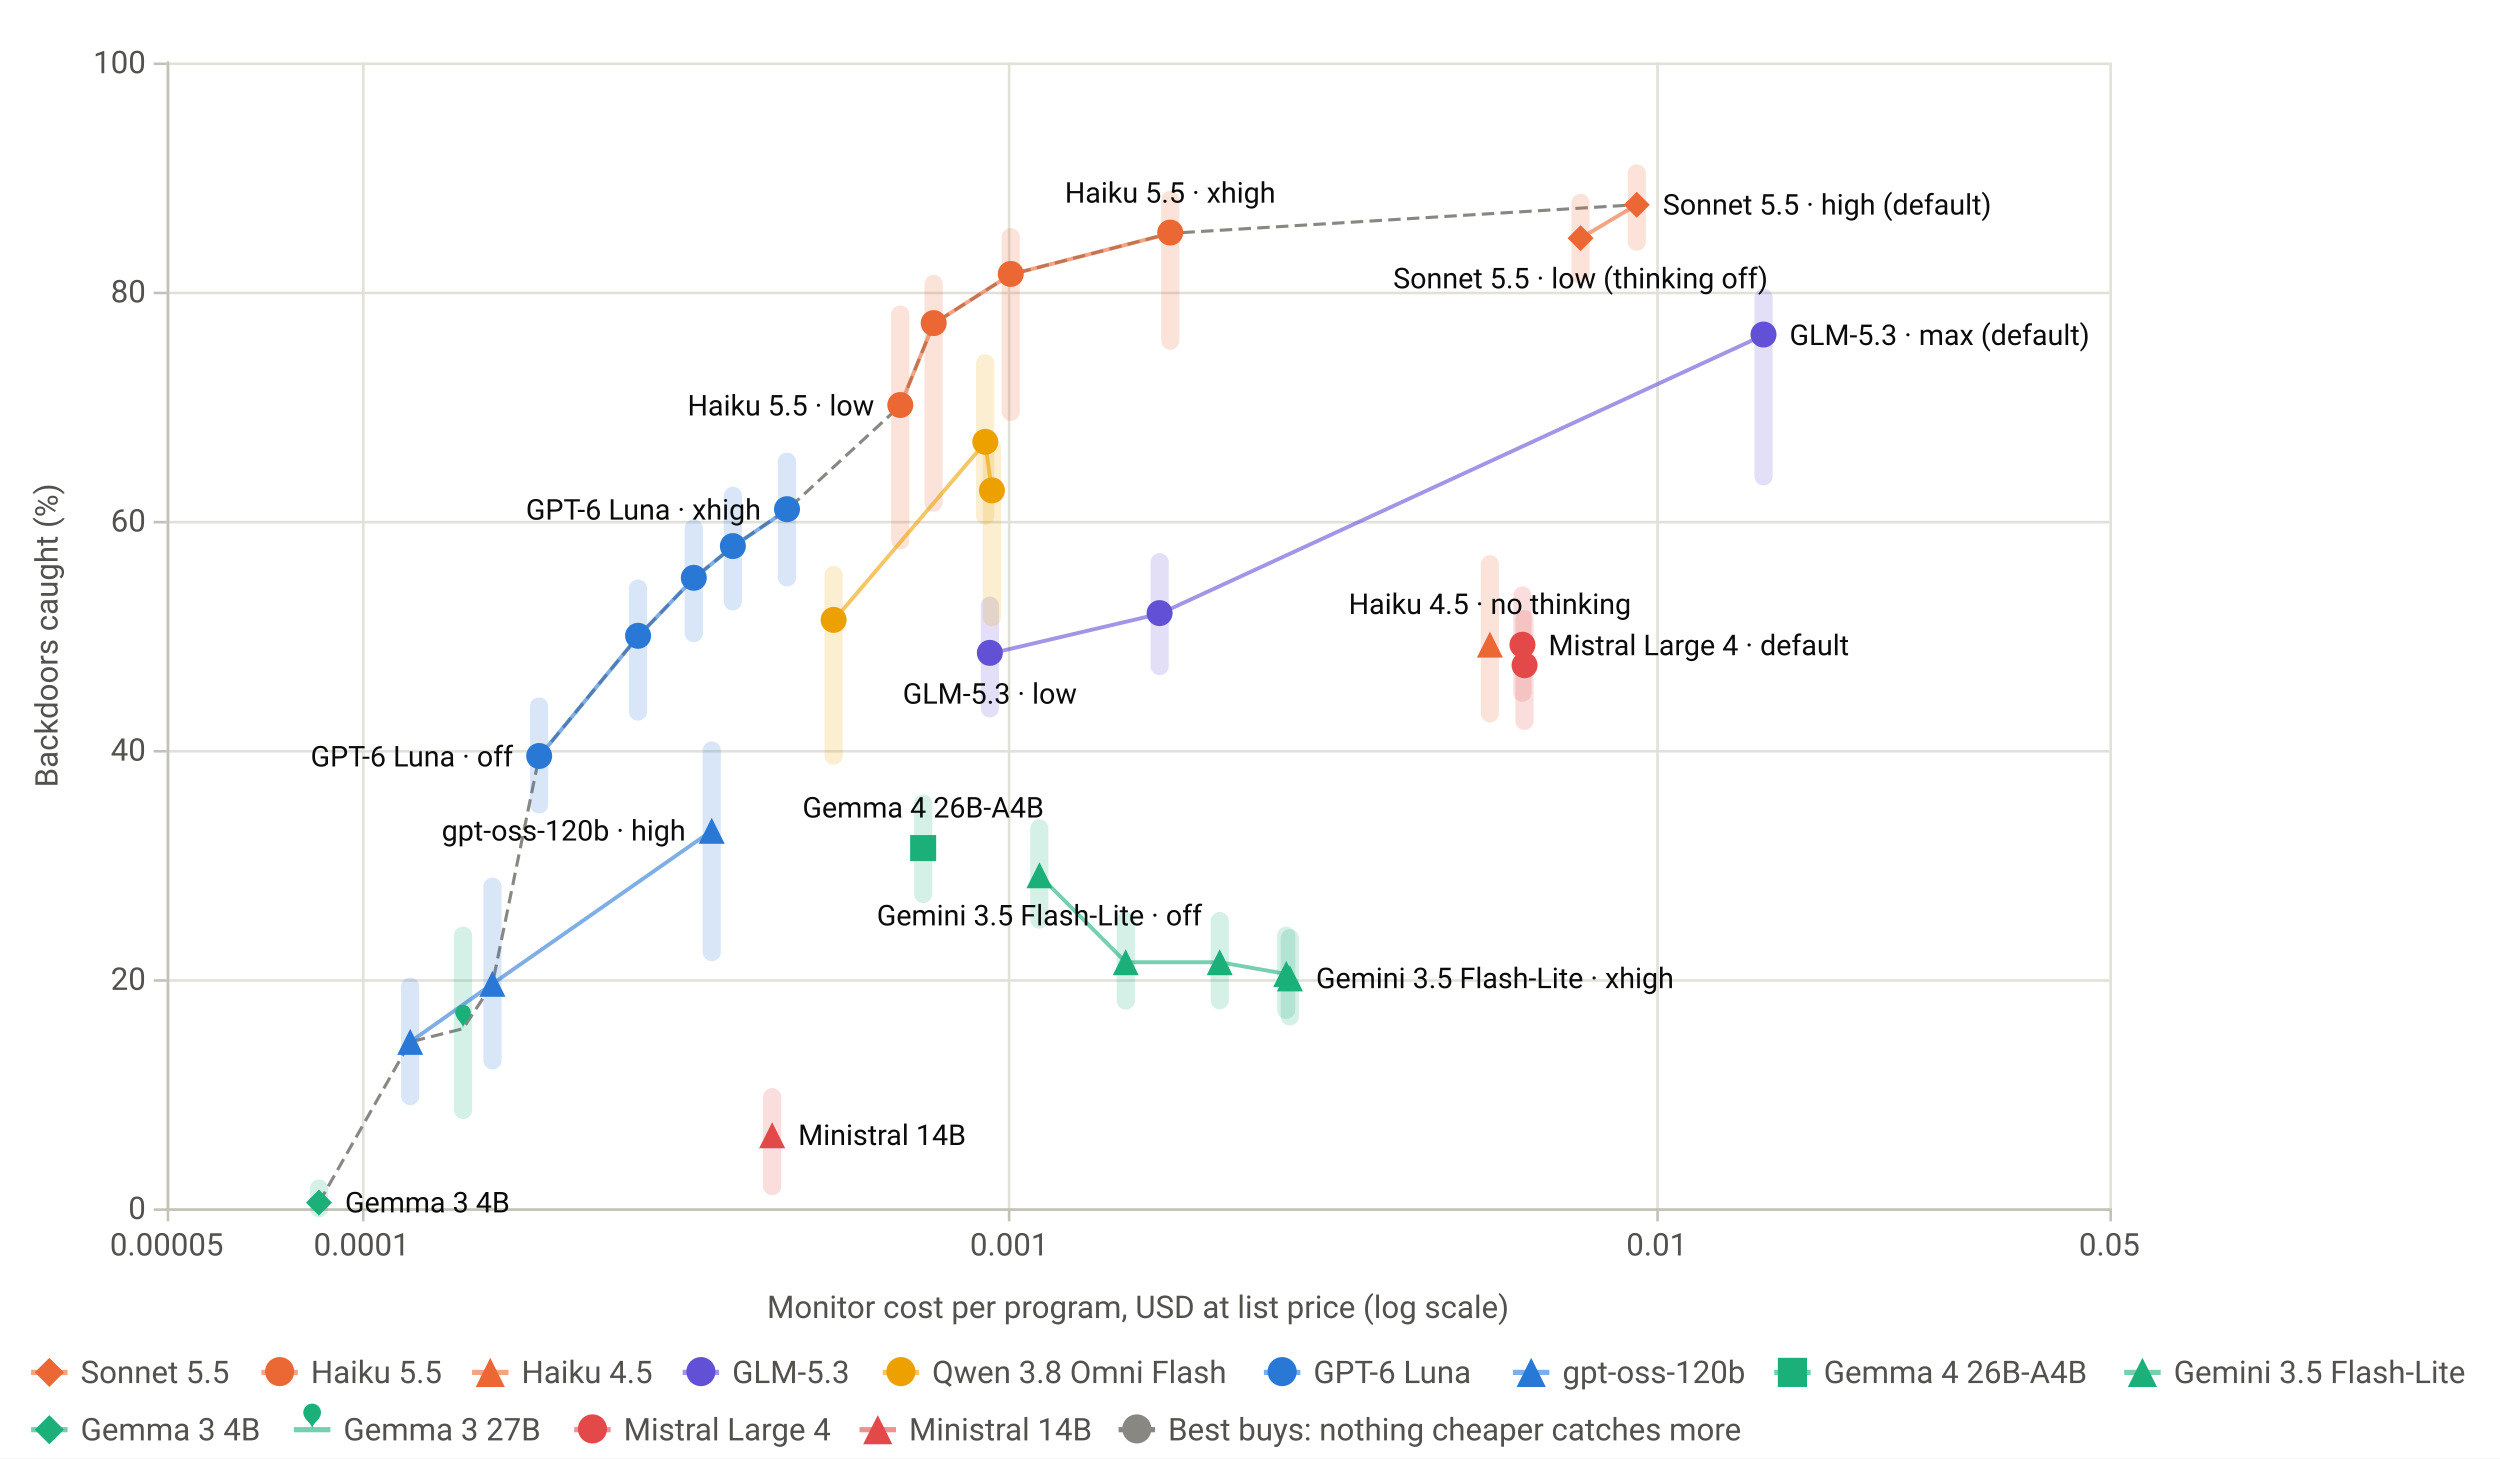
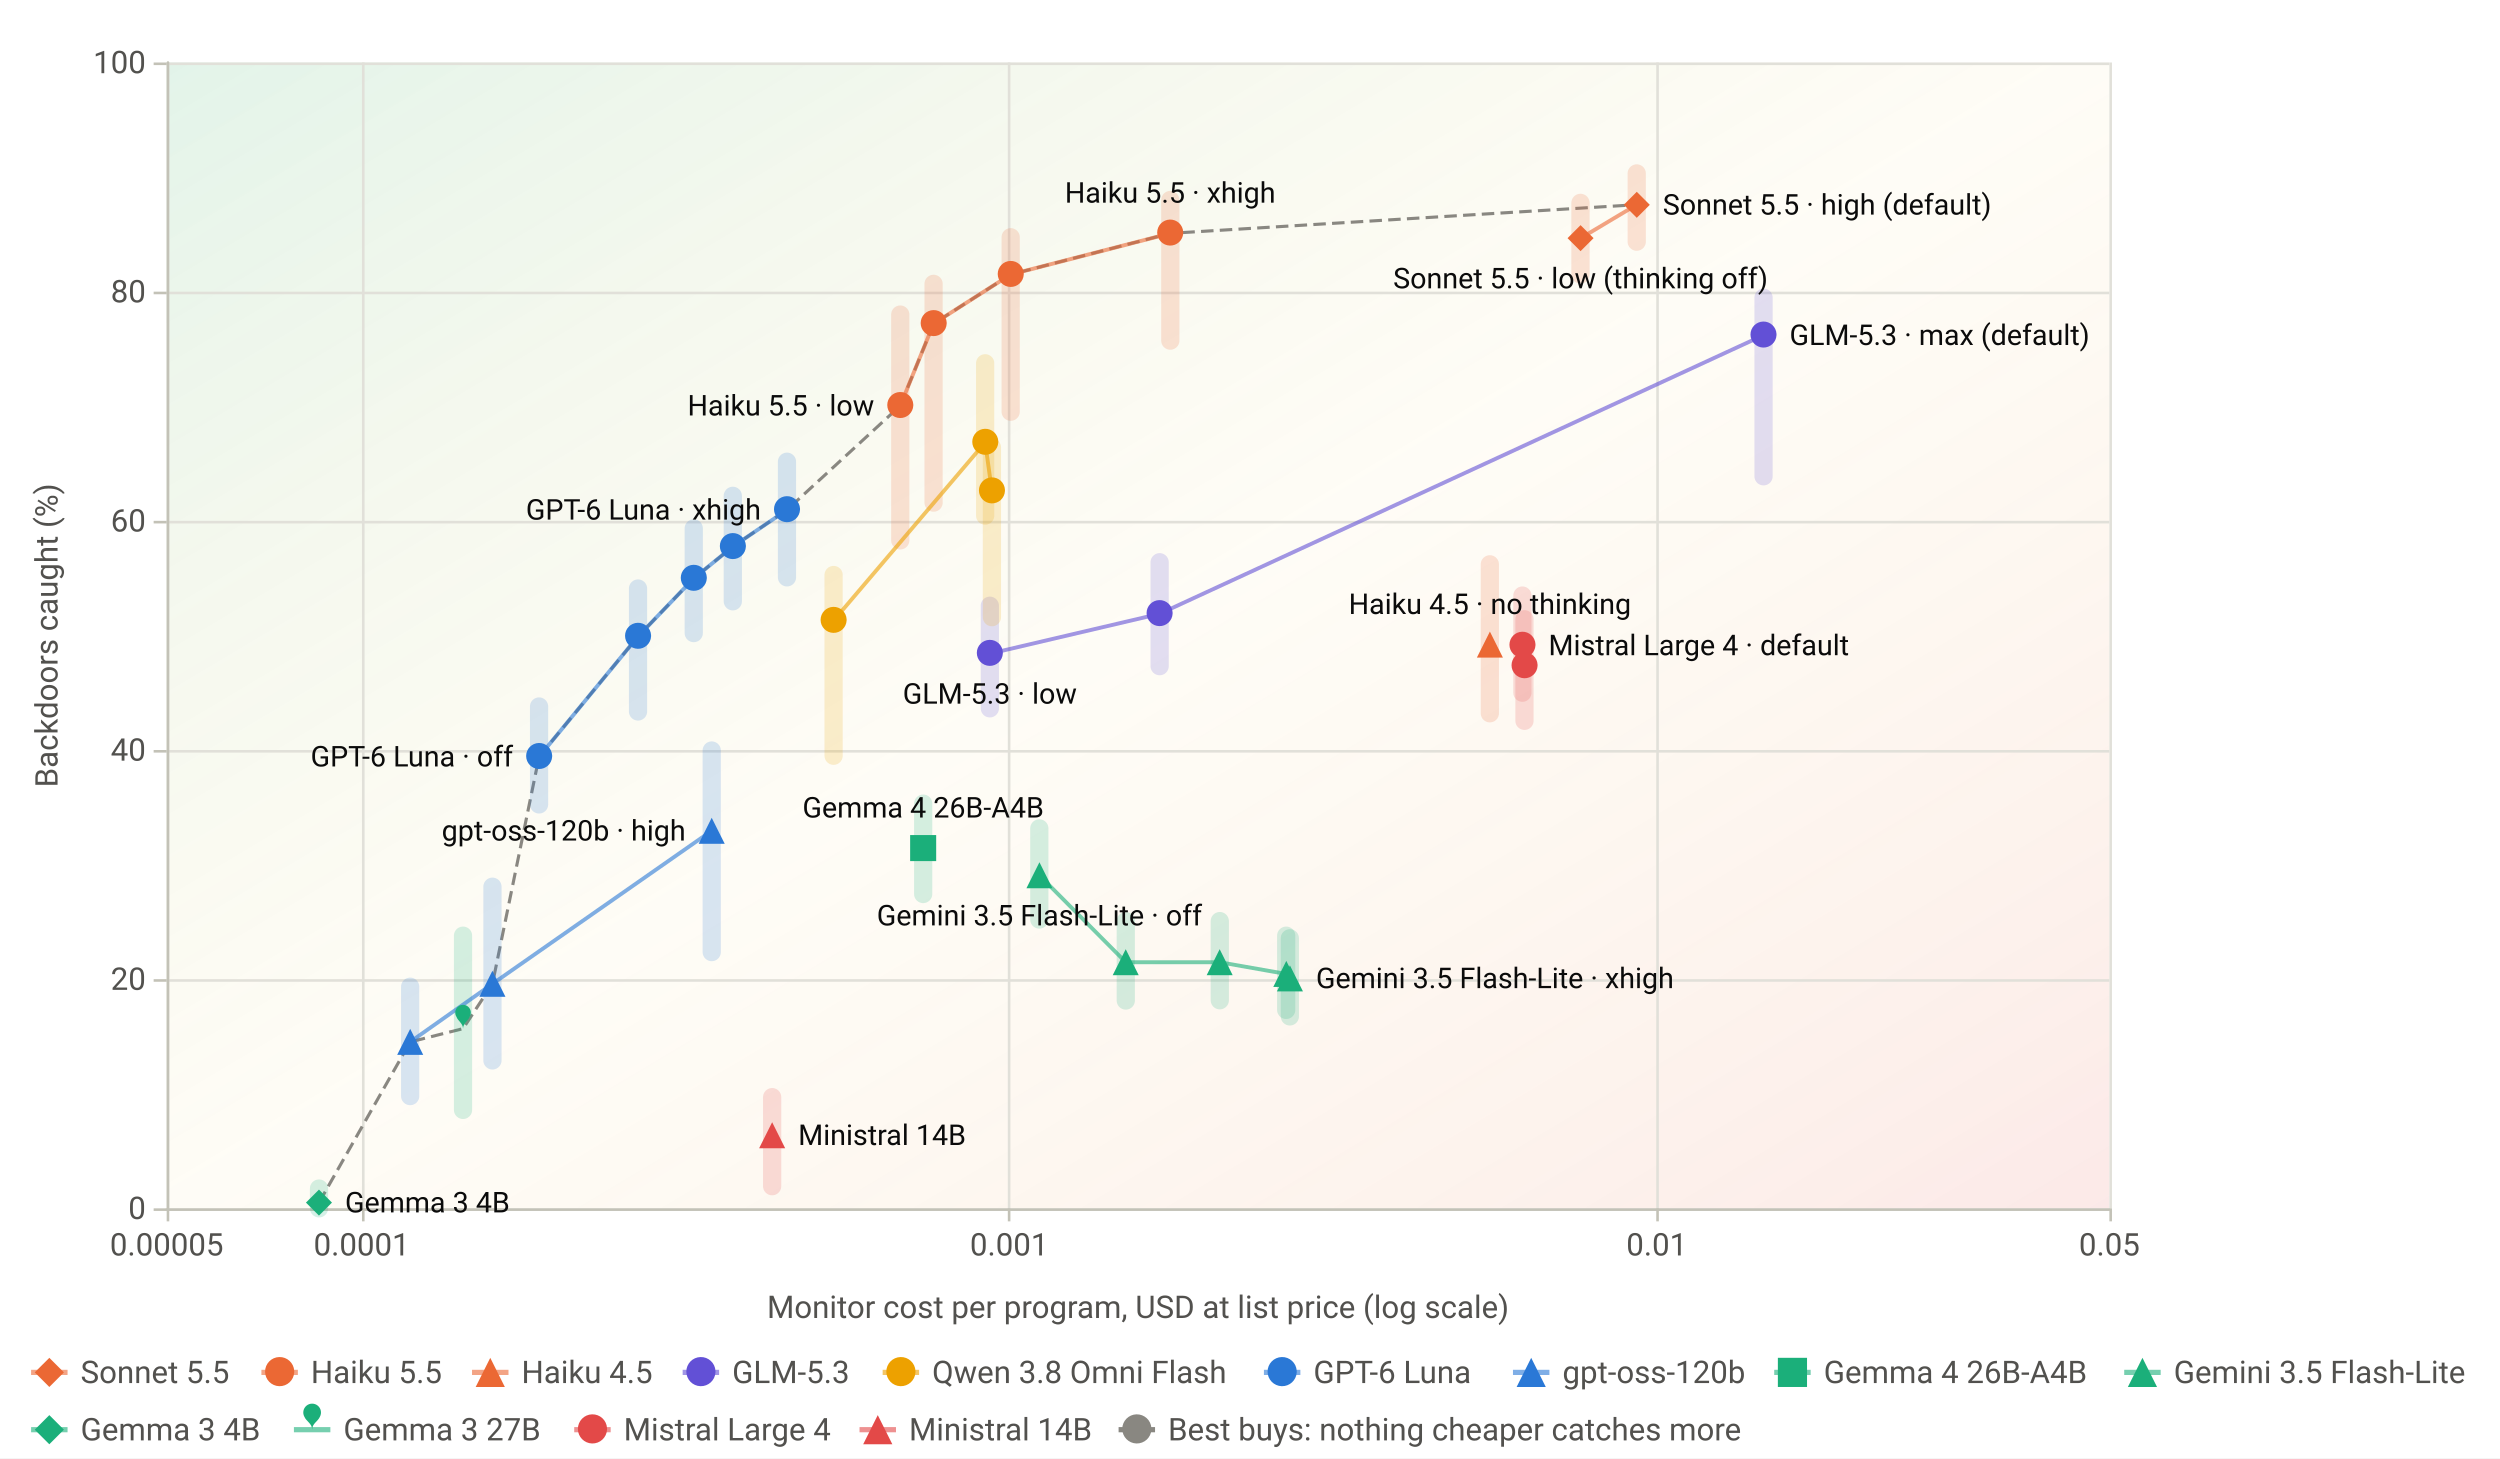
<svg xmlns="http://www.w3.org/2000/svg" width="960" height="560" version="1.1" baseProfile="full" viewBox="0 0 960 560">
  <rect width="960" height="560" x="0" y="0" fill="#ffffff" />
+   <path d="M64 24l746 0l0 440l-746 0Z" fill="url(#zr0-g0)" stroke="#ccc" stroke-width="0" class="zr0-cls-0" />
  <path d="M64 464.5L810 464.5" fill="transparent" stroke="#e1e0d9" class="zr0-cls-0" />
  <path d="M64 376.5L810 376.5" fill="transparent" stroke="#e1e0d9" class="zr0-cls-0" />
  <path d="M64 288.5L810 288.5" fill="transparent" stroke="#e1e0d9" class="zr0-cls-0" />
  <path d="M64 200.5L810 200.5" fill="transparent" stroke="#e1e0d9" class="zr0-cls-0" />
  <path d="M64 112.5L810 112.5" fill="transparent" stroke="#e1e0d9" class="zr0-cls-0" />
  <path d="M64 24.5L810 24.5" fill="transparent" stroke="#e1e0d9" class="zr0-cls-0" />
  <path d="M64.5 24L64.5 464" fill="transparent" stroke="#e1e0d9" class="zr0-cls-0" />
  <path d="M139.5 24L139.5 464" fill="transparent" stroke="#e1e0d9" class="zr0-cls-0" />
  <path d="M387.5 24L387.5 464" fill="transparent" stroke="#e1e0d9" class="zr0-cls-0" />
  <path d="M636.5 24L636.5 464" fill="transparent" stroke="#e1e0d9" class="zr0-cls-0" />
  <path d="M810.5 24L810.5 464" fill="transparent" stroke="#e1e0d9" class="zr0-cls-0" />
  <path d="M64.5 464L64.5 24" fill="transparent" stroke="#c3c2b7" stroke-linecap="round" class="zr0-cls-0" />
  <text dominant-baseline="central" text-anchor="middle" style="font-size:12px;font-family:-apple-system, BlinkMacSystemFont, 'Segoe UI', Roboto, Helvetica, Arial, sans-serif;" xml:space="preserve" y="-6" transform="matrix(0,-1,1,0,24,244)" fill="#52514e">Backdoors caught (%)</text>
  <path d="M64 464.5L810 464.5" fill="transparent" stroke="#c3c2b7" stroke-linecap="round" class="zr0-cls-0" />
  <text dominant-baseline="central" text-anchor="middle" style="font-size:12px;font-family:-apple-system, BlinkMacSystemFont, 'Segoe UI', Roboto, Helvetica, Arial, sans-serif;" xml:space="preserve" y="6" transform="translate(437 496)" fill="#52514e">Monitor cost per program, USD at list price (log scale)</text>
  <path d="M64 464.5L59 464.5" fill="transparent" stroke="#c3c2b7" class="zr0-cls-0" />
  <path d="M64 376.5L59 376.5" fill="transparent" stroke="#c3c2b7" class="zr0-cls-0" />
  <path d="M64 288.5L59 288.5" fill="transparent" stroke="#c3c2b7" class="zr0-cls-0" />
  <path d="M64 200.5L59 200.5" fill="transparent" stroke="#c3c2b7" class="zr0-cls-0" />
  <path d="M64 112.5L59 112.5" fill="transparent" stroke="#c3c2b7" class="zr0-cls-0" />
  <path d="M64 24.5L59 24.5" fill="transparent" stroke="#c3c2b7" class="zr0-cls-0" />
  <path d="M64.5 464L64.5 469" fill="transparent" stroke="#c3c2b7" class="zr0-cls-0" />
  <path d="M139.5 464L139.5 469" fill="transparent" stroke="#c3c2b7" class="zr0-cls-0" />
  <path d="M387.5 464L387.5 469" fill="transparent" stroke="#c3c2b7" class="zr0-cls-0" />
  <path d="M636.5 464L636.5 469" fill="transparent" stroke="#c3c2b7" class="zr0-cls-0" />
  <path d="M810.5 464L810.5 469" fill="transparent" stroke="#c3c2b7" class="zr0-cls-0" />
  <text dominant-baseline="central" text-anchor="end" style="font-size:12px;font-family:-apple-system, BlinkMacSystemFont, 'Segoe UI', Roboto, Helvetica, Arial, sans-serif;" transform="translate(56 464)" fill="#52514e">0</text>
  <text dominant-baseline="central" text-anchor="end" style="font-size:12px;font-family:-apple-system, BlinkMacSystemFont, 'Segoe UI', Roboto, Helvetica, Arial, sans-serif;" transform="translate(56 376)" fill="#52514e">20</text>
  <text dominant-baseline="central" text-anchor="end" style="font-size:12px;font-family:-apple-system, BlinkMacSystemFont, 'Segoe UI', Roboto, Helvetica, Arial, sans-serif;" transform="translate(56 288)" fill="#52514e">40</text>
  <text dominant-baseline="central" text-anchor="end" style="font-size:12px;font-family:-apple-system, BlinkMacSystemFont, 'Segoe UI', Roboto, Helvetica, Arial, sans-serif;" transform="translate(56 200)" fill="#52514e">60</text>
  <text dominant-baseline="central" text-anchor="end" style="font-size:12px;font-family:-apple-system, BlinkMacSystemFont, 'Segoe UI', Roboto, Helvetica, Arial, sans-serif;" transform="translate(56 112)" fill="#52514e">80</text>
  <text dominant-baseline="central" text-anchor="end" style="font-size:12px;font-family:-apple-system, BlinkMacSystemFont, 'Segoe UI', Roboto, Helvetica, Arial, sans-serif;" transform="translate(56 24)" fill="#52514e">100</text>
  <text dominant-baseline="central" text-anchor="middle" style="font-size:12px;font-family:-apple-system, BlinkMacSystemFont, 'Segoe UI', Roboto, Helvetica, Arial, sans-serif;" y="6" transform="translate(64 472)" fill="#52514e">0.00005</text>
  <text dominant-baseline="central" text-anchor="middle" style="font-size:12px;font-family:-apple-system, BlinkMacSystemFont, 'Segoe UI', Roboto, Helvetica, Arial, sans-serif;" y="6" transform="translate(138.8561 472)" fill="#52514e">0.0001</text>
  <text dominant-baseline="central" text-anchor="middle" style="font-size:12px;font-family:-apple-system, BlinkMacSystemFont, 'Segoe UI', Roboto, Helvetica, Arial, sans-serif;" y="6" transform="translate(387.5228 472)" fill="#52514e">0.001</text>
  <text dominant-baseline="central" text-anchor="middle" style="font-size:12px;font-family:-apple-system, BlinkMacSystemFont, 'Segoe UI', Roboto, Helvetica, Arial, sans-serif;" y="6" transform="translate(636.1895 472)" fill="#52514e">0.01</text>
  <text dominant-baseline="central" text-anchor="middle" style="font-size:12px;font-family:-apple-system, BlinkMacSystemFont, 'Segoe UI', Roboto, Helvetica, Arial, sans-serif;" y="6" transform="translate(810 472)" fill="#52514e">0.05</text>
  <g clip-path="url(#zr0-c0)">
    <path d="M122.5 461.8L157.5 400.1L177.8 395L189.1 377.8L207 290.6L245 244.4L266.4 222.1L281.4 209.9L302.2 195.8L345.7 155.8L358.5 124.3L388.1 105.4L449.4 89.6L628.5 78.6" fill="transparent" stroke="#898781" stroke-width="1.2" stroke-dasharray="4.8,2.4" stroke-linejoin="bevel" class="zr0-cls-0" />
  </g>
  <path d="M606.9 105.4L606.9 77.9" fill="#000" fill-opacity="0.18" stroke="#eb6834" stroke-width="7" stroke-opacity="0.18" stroke-linecap="round" ecmeta_series_index="1" ecmeta_data_index="0" ecmeta_ssr_type="chart" ecmeta_silent="true" class="zr0-cls-0" />
  <path d="M628.5 92.8L628.5 66.6" fill="#000" fill-opacity="0.18" stroke="#eb6834" stroke-width="7" stroke-opacity="0.18" stroke-linecap="round" ecmeta_series_index="1" ecmeta_data_index="1" ecmeta_ssr_type="chart" ecmeta_silent="true" class="zr0-cls-0" />
  <path d="M345.7 207.5L345.7 120.8" fill="#000" fill-opacity="0.18" stroke="#eb6834" stroke-width="7" stroke-opacity="0.18" stroke-linecap="round" ecmeta_series_index="3" ecmeta_data_index="0" ecmeta_ssr_type="chart" ecmeta_silent="true" class="zr0-cls-0" />
  <path d="M358.5 193L358.5 109" fill="#000" fill-opacity="0.18" stroke="#eb6834" stroke-width="7" stroke-opacity="0.18" stroke-linecap="round" ecmeta_series_index="3" ecmeta_data_index="1" ecmeta_ssr_type="chart" ecmeta_silent="true" class="zr0-cls-0" />
  <path d="M388.1 158.1L388.1 91.1" fill="#000" fill-opacity="0.18" stroke="#eb6834" stroke-width="7" stroke-opacity="0.18" stroke-linecap="round" ecmeta_series_index="3" ecmeta_data_index="2" ecmeta_ssr_type="chart" ecmeta_silent="true" class="zr0-cls-0" />
  <path d="M449.4 130.8L449.4 76.8" fill="#000" fill-opacity="0.18" stroke="#eb6834" stroke-width="7" stroke-opacity="0.18" stroke-linecap="round" ecmeta_series_index="3" ecmeta_data_index="3" ecmeta_ssr_type="chart" ecmeta_silent="true" class="zr0-cls-0" />
  <path d="M572.1 273.9L572.1 216.7" fill="#000" fill-opacity="0.18" stroke="#eb6834" stroke-width="7" stroke-opacity="0.18" stroke-linecap="round" ecmeta_series_index="5" ecmeta_data_index="0" ecmeta_ssr_type="chart" ecmeta_silent="true" class="zr0-cls-0" />
  <path d="M380.1 272L380.1 232.6" fill="#000" fill-opacity="0.18" stroke="#6250d6" stroke-width="7" stroke-opacity="0.18" stroke-linecap="round" ecmeta_series_index="7" ecmeta_data_index="0" ecmeta_ssr_type="chart" ecmeta_silent="true" class="zr0-cls-0" />
  <path d="M445.3 255.8L445.3 215.9" fill="#000" fill-opacity="0.18" stroke="#6250d6" stroke-width="7" stroke-opacity="0.18" stroke-linecap="round" ecmeta_series_index="7" ecmeta_data_index="1" ecmeta_ssr_type="chart" ecmeta_silent="true" class="zr0-cls-0" />
  <path d="M677.2 182.9L677.2 114.3" fill="#000" fill-opacity="0.18" stroke="#6250d6" stroke-width="7" stroke-opacity="0.18" stroke-linecap="round" ecmeta_series_index="7" ecmeta_data_index="2" ecmeta_ssr_type="chart" ecmeta_silent="true" class="zr0-cls-0" />
  <path d="M320.1 290.2L320.1 220.8" fill="#000" fill-opacity="0.18" stroke="#eda100" stroke-width="7" stroke-opacity="0.18" stroke-linecap="round" ecmeta_series_index="9" ecmeta_data_index="0" ecmeta_ssr_type="chart" ecmeta_silent="true" class="zr0-cls-0" />
  <path d="M378.3 198L378.3 139.5" fill="#000" fill-opacity="0.18" stroke="#eda100" stroke-width="7" stroke-opacity="0.18" stroke-linecap="round" ecmeta_series_index="9" ecmeta_data_index="1" ecmeta_ssr_type="chart" ecmeta_silent="true" class="zr0-cls-0" />
  <path d="M380.9 237L380.9 171.8" fill="#000" fill-opacity="0.18" stroke="#eda100" stroke-width="7" stroke-opacity="0.18" stroke-linecap="round" ecmeta_series_index="9" ecmeta_data_index="2" ecmeta_ssr_type="chart" ecmeta_silent="true" class="zr0-cls-0" />
  <path d="M207 308.9L207 271.3" fill="#000" fill-opacity="0.18" stroke="#2a78d6" stroke-width="7" stroke-opacity="0.18" stroke-linecap="round" ecmeta_series_index="11" ecmeta_data_index="0" ecmeta_ssr_type="chart" ecmeta_silent="true" class="zr0-cls-0" />
  <path d="M245 273.2L245 226" fill="#000" fill-opacity="0.18" stroke="#2a78d6" stroke-width="7" stroke-opacity="0.18" stroke-linecap="round" ecmeta_series_index="11" ecmeta_data_index="1" ecmeta_ssr_type="chart" ecmeta_silent="true" class="zr0-cls-0" />
  <path d="M266.4 243.1L266.4 202.9" fill="#000" fill-opacity="0.18" stroke="#2a78d6" stroke-width="7" stroke-opacity="0.18" stroke-linecap="round" ecmeta_series_index="11" ecmeta_data_index="2" ecmeta_ssr_type="chart" ecmeta_silent="true" class="zr0-cls-0" />
  <path d="M281.4 230.9L281.4 190.4" fill="#000" fill-opacity="0.18" stroke="#2a78d6" stroke-width="7" stroke-opacity="0.18" stroke-linecap="round" ecmeta_series_index="11" ecmeta_data_index="3" ecmeta_ssr_type="chart" ecmeta_silent="true" class="zr0-cls-0" />
  <path d="M302.2 221.7L302.2 177.3" fill="#000" fill-opacity="0.18" stroke="#2a78d6" stroke-width="7" stroke-opacity="0.18" stroke-linecap="round" ecmeta_series_index="11" ecmeta_data_index="4" ecmeta_ssr_type="chart" ecmeta_silent="true" class="zr0-cls-0" />
  <path d="M157.5 420.9L157.5 378.9" fill="#000" fill-opacity="0.18" stroke="#2a78d6" stroke-width="7" stroke-opacity="0.18" stroke-linecap="round" ecmeta_series_index="13" ecmeta_data_index="0" ecmeta_ssr_type="chart" ecmeta_silent="true" class="zr0-cls-0" />
  <path d="M189.1 407.2L189.1 340.5" fill="#000" fill-opacity="0.18" stroke="#2a78d6" stroke-width="7" stroke-opacity="0.18" stroke-linecap="round" ecmeta_series_index="13" ecmeta_data_index="1" ecmeta_ssr_type="chart" ecmeta_silent="true" class="zr0-cls-0" />
  <path d="M273.3 365.6L273.3 288.2" fill="#000" fill-opacity="0.18" stroke="#2a78d6" stroke-width="7" stroke-opacity="0.18" stroke-linecap="round" ecmeta_series_index="13" ecmeta_data_index="2" ecmeta_ssr_type="chart" ecmeta_silent="true" class="zr0-cls-0" />
  <path d="M354.5 343.3L354.5 308.6" fill="#000" fill-opacity="0.18" stroke="#1baf7a" stroke-width="7" stroke-opacity="0.18" stroke-linecap="round" ecmeta_series_index="15" ecmeta_data_index="0" ecmeta_ssr_type="chart" ecmeta_silent="true" class="zr0-cls-0" />
  <path d="M399.1 353.1L399.1 318.1" fill="#000" fill-opacity="0.18" stroke="#1baf7a" stroke-width="7" stroke-opacity="0.18" stroke-linecap="round" ecmeta_series_index="17" ecmeta_data_index="0" ecmeta_ssr_type="chart" ecmeta_silent="true" class="zr0-cls-0" />
  <path d="M432.3 384.2L432.3 353.7" fill="#000" fill-opacity="0.18" stroke="#1baf7a" stroke-width="7" stroke-opacity="0.18" stroke-linecap="round" ecmeta_series_index="17" ecmeta_data_index="1" ecmeta_ssr_type="chart" ecmeta_silent="true" class="zr0-cls-0" />
  <path d="M468.4 384.1L468.4 353.7" fill="#000" fill-opacity="0.18" stroke="#1baf7a" stroke-width="7" stroke-opacity="0.18" stroke-linecap="round" ecmeta_series_index="17" ecmeta_data_index="2" ecmeta_ssr_type="chart" ecmeta_silent="true" class="zr0-cls-0" />
  <path d="M493.9 387.8L493.9 359.3" fill="#000" fill-opacity="0.18" stroke="#1baf7a" stroke-width="7" stroke-opacity="0.18" stroke-linecap="round" ecmeta_series_index="17" ecmeta_data_index="3" ecmeta_ssr_type="chart" ecmeta_silent="true" class="zr0-cls-0" />
  <path d="M495.3 390.3L495.3 360.3" fill="#000" fill-opacity="0.18" stroke="#1baf7a" stroke-width="7" stroke-opacity="0.18" stroke-linecap="round" ecmeta_series_index="17" ecmeta_data_index="4" ecmeta_ssr_type="chart" ecmeta_silent="true" class="zr0-cls-0" />
  <path d="M122.5 464L122.5 456.4" fill="#000" fill-opacity="0.18" stroke="#1baf7a" stroke-width="7" stroke-opacity="0.18" stroke-linecap="round" ecmeta_series_index="19" ecmeta_data_index="0" ecmeta_ssr_type="chart" ecmeta_silent="true" class="zr0-cls-0" />
  <path d="M177.8 426.2L177.8 359.3" fill="#000" fill-opacity="0.18" stroke="#1baf7a" stroke-width="7" stroke-opacity="0.18" stroke-linecap="round" ecmeta_series_index="21" ecmeta_data_index="0" ecmeta_ssr_type="chart" ecmeta_silent="true" class="zr0-cls-0" />
  <path d="M584.6 266L584.6 228.7" fill="#000" fill-opacity="0.18" stroke="#e34948" stroke-width="7" stroke-opacity="0.18" stroke-linecap="round" ecmeta_series_index="23" ecmeta_data_index="0" ecmeta_ssr_type="chart" ecmeta_silent="true" class="zr0-cls-0" />
  <path d="M585.4 276.8L585.4 237.8" fill="#000" fill-opacity="0.18" stroke="#e34948" stroke-width="7" stroke-opacity="0.18" stroke-linecap="round" ecmeta_series_index="23" ecmeta_data_index="1" ecmeta_ssr_type="chart" ecmeta_silent="true" class="zr0-cls-0" />
  <path d="M296.5 455.5L296.5 421.3" fill="#000" fill-opacity="0.18" stroke="#e34948" stroke-width="7" stroke-opacity="0.18" stroke-linecap="round" ecmeta_series_index="25" ecmeta_data_index="0" ecmeta_ssr_type="chart" ecmeta_silent="true" class="zr0-cls-0" />
  <g clip-path="url(#zr0-c1)">
    <path d="M606.9 91.5L628.5 78.6" fill="transparent" stroke="#eb6834" stroke-width="1.5" stroke-opacity="0.6" stroke-linejoin="bevel" class="zr0-cls-2" />
  </g>
  <g clip-path="url(#zr0-c2)">
    <path d="M345.7 155.8L358.5 124.3L388.1 105.4L449.4 89.6" fill="transparent" stroke="#eb6834" stroke-width="1.5" stroke-opacity="0.6" stroke-linejoin="bevel" class="zr0-cls-2" />
  </g>
  <g clip-path="url(#zr0-c3)">
    <path d="M572.1 247.5" fill="transparent" stroke="#eb6834" stroke-width="1.5" stroke-opacity="0.6" stroke-linejoin="bevel" class="zr0-cls-2" />
  </g>
  <g clip-path="url(#zr0-c4)">
    <path d="M380.1 251L445.3 235.7L677.2 128.7" fill="transparent" stroke="#6250d6" stroke-width="1.5" stroke-opacity="0.6" stroke-linejoin="bevel" class="zr0-cls-2" />
  </g>
  <g clip-path="url(#zr0-c5)">
    <path d="M320.1 238.3L378.3 169.9L380.9 188.6" fill="transparent" stroke="#eda100" stroke-width="1.5" stroke-opacity="0.6" stroke-linejoin="bevel" class="zr0-cls-2" />
  </g>
  <g clip-path="url(#zr0-c6)">
    <path d="M207 290.6L245 244.4L266.4 222.1L281.4 209.9L302.2 195.8" fill="transparent" stroke="#2a78d6" stroke-width="1.5" stroke-opacity="0.6" stroke-linejoin="bevel" class="zr0-cls-2" />
  </g>
  <g clip-path="url(#zr0-c7)">
    <path d="M157.5 400.1L189.1 377.8L273.3 319" fill="transparent" stroke="#2a78d6" stroke-width="1.5" stroke-opacity="0.6" stroke-linejoin="bevel" class="zr0-cls-2" />
  </g>
  <g clip-path="url(#zr0-c8)">
    <path d="M354.5 325.7" fill="transparent" stroke="#1baf7a" stroke-width="1.5" stroke-opacity="0.6" stroke-linejoin="bevel" class="zr0-cls-2" />
  </g>
  <g clip-path="url(#zr0-c9)">
    <path d="M399.1 336.1L432.3 369.5L468.4 369.5L493.9 374L495.3 375.7" fill="transparent" stroke="#1baf7a" stroke-width="1.5" stroke-opacity="0.6" stroke-linejoin="bevel" class="zr0-cls-2" />
  </g>
  <g clip-path="url(#zr0-c10)">
    <path d="M122.5 461.8" fill="transparent" stroke="#1baf7a" stroke-width="1.5" stroke-opacity="0.6" stroke-linejoin="bevel" class="zr0-cls-2" />
  </g>
  <g clip-path="url(#zr0-c11)">
    <path d="M177.8 395" fill="transparent" stroke="#1baf7a" stroke-width="1.5" stroke-opacity="0.6" stroke-linejoin="bevel" class="zr0-cls-2" />
  </g>
  <g clip-path="url(#zr0-c12)">
    <path d="M584.6 247.8L585.4 255.7" fill="transparent" stroke="#e34948" stroke-width="1.5" stroke-opacity="0.6" stroke-linejoin="bevel" class="zr0-cls-2" />
  </g>
  <g clip-path="url(#zr0-c13)">
    <path d="M296.5 435.9" fill="transparent" stroke="#e34948" stroke-width="1.5" stroke-opacity="0.6" stroke-linejoin="bevel" class="zr0-cls-2" />
  </g>
  <path d="M0 -1L1 0L0 1L-1 0Z" transform="matrix(5,0,0,5,606.9312,91.452)" fill="#eb6834" ecmeta_series_index="0" ecmeta_data_index="0" ecmeta_ssr_type="chart" class="zr0-cls-3" />
  <path d="M0 -1L1 0L0 1L-1 0Z" transform="matrix(5,0,0,5,628.52,78.648)" fill="#eb6834" ecmeta_series_index="0" ecmeta_data_index="1" ecmeta_ssr_type="chart" class="zr0-cls-3" />
  <path d="M1 0A1 1 0 1 1 1 -0.1A1 1 0 0 1 1 0" transform="matrix(5,0,0,5,345.7017,155.78)" fill="#eb6834" ecmeta_series_index="2" ecmeta_data_index="0" ecmeta_ssr_type="chart" class="zr0-cls-3" />
  <path d="M1 0A1 1 0 1 1 1 -0.1A1 1 0 0 1 1 0" transform="matrix(5,0,0,5,358.5269,124.32)" fill="#eb6834" ecmeta_series_index="2" ecmeta_data_index="1" ecmeta_ssr_type="chart" class="zr0-cls-3" />
  <path d="M1 0A1 1 0 1 1 1 -0.1A1 1 0 0 1 1 0" transform="matrix(5,0,0,5,388.1162,105.444)" fill="#eb6834" ecmeta_series_index="2" ecmeta_data_index="2" ecmeta_ssr_type="chart" class="zr0-cls-3" />
  <path d="M1 0A1 1 0 1 1 1 -0.1A1 1 0 0 1 1 0" transform="matrix(5,0,0,5,449.3525,89.56)" fill="#eb6834" ecmeta_series_index="2" ecmeta_data_index="3" ecmeta_ssr_type="chart" class="zr0-cls-3" />
  <path d="M0 -1L1 1L-1 1Z" transform="matrix(5,0,0,5,572.1172,247.52)" fill="#eb6834" ecmeta_series_index="4" ecmeta_data_index="0" ecmeta_ssr_type="chart" class="zr0-cls-3" />
  <path d="M1 0A1 1 0 1 1 1 -0.1A1 1 0 0 1 1 0" transform="matrix(5,0,0,5,380.0912,250.952)" fill="#6250d6" ecmeta_series_index="6" ecmeta_data_index="0" ecmeta_ssr_type="chart" class="zr0-cls-4" />
  <path d="M1 0A1 1 0 1 1 1 -0.1A1 1 0 0 1 1 0" transform="matrix(5,0,0,5,445.2785,235.684)" fill="#6250d6" ecmeta_series_index="6" ecmeta_data_index="1" ecmeta_ssr_type="chart" class="zr0-cls-4" />
  <path d="M1 0A1 1 0 1 1 1 -0.1A1 1 0 0 1 1 0" transform="matrix(5,0,0,5,677.1758,128.72)" fill="#6250d6" ecmeta_series_index="6" ecmeta_data_index="2" ecmeta_ssr_type="chart" class="zr0-cls-4" />
  <path d="M1 0A1 1 0 1 1 1 -0.1A1 1 0 0 1 1 0" transform="matrix(5,0,0,5,320.1005,238.28)" fill="#eda100" ecmeta_series_index="8" ecmeta_data_index="0" ecmeta_ssr_type="chart" class="zr0-cls-5" />
  <path d="M1 0A1 1 0 1 1 1 -0.1A1 1 0 0 1 1 0" transform="matrix(5,0,0,5,378.3441,169.904)" fill="#eda100" ecmeta_series_index="8" ecmeta_data_index="1" ecmeta_ssr_type="chart" class="zr0-cls-5" />
  <path d="M1 0A1 1 0 1 1 1 -0.1A1 1 0 0 1 1 0" transform="matrix(5,0,0,5,380.9003,188.56)" fill="#eda100" ecmeta_series_index="8" ecmeta_data_index="2" ecmeta_ssr_type="chart" class="zr0-cls-5" />
  <path d="M1 0A1 1 0 1 1 1 -0.1A1 1 0 0 1 1 0" transform="matrix(5,0,0,5,207.03,290.552)" fill="#2a78d6" ecmeta_series_index="10" ecmeta_data_index="0" ecmeta_ssr_type="chart" class="zr0-cls-6" />
  <path d="M1 0A1 1 0 1 1 1 -0.1A1 1 0 0 1 1 0" transform="matrix(5,0,0,5,245.0123,244.396)" fill="#2a78d6" ecmeta_series_index="10" ecmeta_data_index="1" ecmeta_ssr_type="chart" class="zr0-cls-6" />
  <path d="M1 0A1 1 0 1 1 1 -0.1A1 1 0 0 1 1 0" transform="matrix(5,0,0,5,266.41,222.132)" fill="#2a78d6" ecmeta_series_index="10" ecmeta_data_index="2" ecmeta_ssr_type="chart" class="zr0-cls-6" />
  <path d="M1 0A1 1 0 1 1 1 -0.1A1 1 0 0 1 1 0" transform="matrix(5,0,0,5,281.4141,209.944)" fill="#2a78d6" ecmeta_series_index="10" ecmeta_data_index="3" ecmeta_ssr_type="chart" class="zr0-cls-6" />
  <path d="M1 0A1 1 0 1 1 1 -0.1A1 1 0 0 1 1 0" transform="matrix(5,0,0,5,302.2036,195.776)" fill="#2a78d6" ecmeta_series_index="10" ecmeta_data_index="4" ecmeta_ssr_type="chart" class="zr0-cls-6" />
  <path d="M0 -1L1 1L-1 1Z" transform="matrix(5,0,0,5,157.515,400.068)" fill="#2a78d6" ecmeta_series_index="12" ecmeta_data_index="0" ecmeta_ssr_type="chart" class="zr0-cls-6" />
  <path d="M0 -1L1 1L-1 1Z" transform="matrix(5,0,0,5,189.0862,377.76)" fill="#2a78d6" ecmeta_series_index="12" ecmeta_data_index="1" ecmeta_ssr_type="chart" class="zr0-cls-6" />
  <path d="M0 -1L1 1L-1 1Z" transform="matrix(5,0,0,5,273.2927,319.02)" fill="#2a78d6" ecmeta_series_index="12" ecmeta_data_index="2" ecmeta_ssr_type="chart" class="zr0-cls-6" />
  <path d="M-1 -1l2 0l0 2l-2 0Z" transform="matrix(5,0,0,5,354.4931,325.664)" fill="#1baf7a" ecmeta_series_index="14" ecmeta_data_index="0" ecmeta_ssr_type="chart" class="zr0-cls-7" />
  <path d="M0 -1L1 1L-1 1Z" transform="matrix(5,0,0,5,399.1447,336.092)" fill="#1baf7a" ecmeta_series_index="16" ecmeta_data_index="0" ecmeta_ssr_type="chart" class="zr0-cls-7" />
  <path d="M0 -1L1 1L-1 1Z" transform="matrix(5,0,0,5,432.2727,369.488)" fill="#1baf7a" ecmeta_series_index="16" ecmeta_data_index="1" ecmeta_ssr_type="chart" class="zr0-cls-7" />
  <path d="M0 -1L1 1L-1 1Z" transform="matrix(5,0,0,5,468.3548,369.488)" fill="#1baf7a" ecmeta_series_index="16" ecmeta_data_index="2" ecmeta_ssr_type="chart" class="zr0-cls-7" />
  <path d="M0 -1L1 1L-1 1Z" transform="matrix(5,0,0,5,493.9365,373.976)" fill="#1baf7a" ecmeta_series_index="16" ecmeta_data_index="3" ecmeta_ssr_type="chart" class="zr0-cls-7" />
  <path d="M0 -1L1 1L-1 1Z" transform="matrix(5,0,0,5,495.3316,375.692)" fill="#1baf7a" ecmeta_series_index="16" ecmeta_data_index="4" ecmeta_ssr_type="chart" class="zr0-cls-7" />
  <path d="M0 -1L1 0L0 1L-1 0Z" transform="matrix(5,0,0,5,122.4801,461.8)" fill="#1baf7a" ecmeta_series_index="18" ecmeta_data_index="0" ecmeta_ssr_type="chart" class="zr0-cls-7" />
  <path d="M-0.5 -0.9A0.6 0.6 0 1 1 0.5 -0.9C0.4 -0.6 0 -0.4 0 0C0 -0.4 -0.4 -0.6 -0.5 -0.9Z" transform="matrix(5,0,0,5,177.8073,395.008)" fill="#1baf7a" ecmeta_series_index="20" ecmeta_data_index="0" ecmeta_ssr_type="chart" class="zr0-cls-7" />
  <path d="M1 0A1 1 0 1 1 1 -0.1A1 1 0 0 1 1 0" transform="matrix(5,0,0,5,584.6198,247.828)" fill="#e34948" ecmeta_series_index="22" ecmeta_data_index="0" ecmeta_ssr_type="chart" class="zr0-cls-8" />
  <path d="M1 0A1 1 0 1 1 1 -0.1A1 1 0 0 1 1 0" transform="matrix(5,0,0,5,585.4252,255.704)" fill="#e34948" ecmeta_series_index="22" ecmeta_data_index="1" ecmeta_ssr_type="chart" class="zr0-cls-8" />
  <path d="M0 -1L1 1L-1 1Z" transform="matrix(5,0,0,5,296.5041,435.928)" fill="#e34948" ecmeta_series_index="24" ecmeta_data_index="0" ecmeta_ssr_type="chart" class="zr0-cls-8" />
  <text dominant-baseline="central" text-anchor="middle" style="font-size:11px;font-family:-apple-system, BlinkMacSystemFont, 'Segoe UI', Roboto, Helvetica, Arial, sans-serif;" xml:space="preserve" y="5.5" transform="translate(606.9312 101.452)" fill="#0b0b0b">Sonnet 5.5 · low (thinking off)</text>
  <text dominant-baseline="central" text-anchor="start" style="font-size:11px;font-family:-apple-system, BlinkMacSystemFont, 'Segoe UI', Roboto, Helvetica, Arial, sans-serif;" xml:space="preserve" transform="translate(638.52 78.648)" fill="#0b0b0b">Sonnet 5.5 · high (default)</text>
  <text dominant-baseline="central" text-anchor="end" style="font-size:11px;font-family:-apple-system, BlinkMacSystemFont, 'Segoe UI', Roboto, Helvetica, Arial, sans-serif;" xml:space="preserve" transform="translate(335.7017 155.78)" fill="#0b0b0b">Haiku 5.5 · low</text>
  <text dominant-baseline="central" text-anchor="middle" style="font-size:11px;font-family:-apple-system, BlinkMacSystemFont, 'Segoe UI', Roboto, Helvetica, Arial, sans-serif;" xml:space="preserve" y="-5.5" transform="translate(449.3525 79.56)" fill="#0b0b0b">Haiku 5.5 · xhigh</text>
  <text dominant-baseline="central" text-anchor="middle" style="font-size:11px;font-family:-apple-system, BlinkMacSystemFont, 'Segoe UI', Roboto, Helvetica, Arial, sans-serif;" xml:space="preserve" y="-5.5" transform="translate(572.1172 237.52)" fill="#0b0b0b">Haiku 4.5 · no thinking</text>
  <text dominant-baseline="central" text-anchor="middle" style="font-size:11px;font-family:-apple-system, BlinkMacSystemFont, 'Segoe UI', Roboto, Helvetica, Arial, sans-serif;" xml:space="preserve" y="5.5" transform="translate(380.0912 260.952)" fill="#0b0b0b">GLM-5.3 · low</text>
  <text dominant-baseline="central" text-anchor="start" style="font-size:11px;font-family:-apple-system, BlinkMacSystemFont, 'Segoe UI', Roboto, Helvetica, Arial, sans-serif;" xml:space="preserve" transform="translate(687.1758 128.72)" fill="#0b0b0b">GLM-5.3 · max (default)</text>
  <text dominant-baseline="central" text-anchor="end" style="font-size:11px;font-family:-apple-system, BlinkMacSystemFont, 'Segoe UI', Roboto, Helvetica, Arial, sans-serif;" xml:space="preserve" transform="translate(197.03 290.552)" fill="#0b0b0b">GPT-6 Luna · off</text>
  <text dominant-baseline="central" text-anchor="end" style="font-size:11px;font-family:-apple-system, BlinkMacSystemFont, 'Segoe UI', Roboto, Helvetica, Arial, sans-serif;" xml:space="preserve" transform="translate(292.2036 195.776)" fill="#0b0b0b">GPT-6 Luna · xhigh</text>
  <text dominant-baseline="central" text-anchor="end" style="font-size:11px;font-family:-apple-system, BlinkMacSystemFont, 'Segoe UI', Roboto, Helvetica, Arial, sans-serif;" xml:space="preserve" transform="translate(263.2927 319.02)" fill="#0b0b0b">gpt-oss-120b · high</text>
  <text dominant-baseline="central" text-anchor="middle" style="font-size:11px;font-family:-apple-system, BlinkMacSystemFont, 'Segoe UI', Roboto, Helvetica, Arial, sans-serif;" xml:space="preserve" y="-5.5" transform="translate(354.4931 315.664)" fill="#0b0b0b">Gemma 4 26B-A4B</text>
  <text dominant-baseline="central" text-anchor="middle" style="font-size:11px;font-family:-apple-system, BlinkMacSystemFont, 'Segoe UI', Roboto, Helvetica, Arial, sans-serif;" xml:space="preserve" y="5.5" transform="translate(399.1447 346.092)" fill="#0b0b0b">Gemini 3.5 Flash-Lite · off</text>
  <text dominant-baseline="central" text-anchor="start" style="font-size:11px;font-family:-apple-system, BlinkMacSystemFont, 'Segoe UI', Roboto, Helvetica, Arial, sans-serif;" xml:space="preserve" transform="translate(505.3316 375.692)" fill="#0b0b0b">Gemini 3.5 Flash-Lite · xhigh</text>
  <text dominant-baseline="central" text-anchor="start" style="font-size:11px;font-family:-apple-system, BlinkMacSystemFont, 'Segoe UI', Roboto, Helvetica, Arial, sans-serif;" xml:space="preserve" transform="translate(132.4801 461.8)" fill="#0b0b0b">Gemma 3 4B</text>
  <text dominant-baseline="central" text-anchor="start" style="font-size:11px;font-family:-apple-system, BlinkMacSystemFont, 'Segoe UI', Roboto, Helvetica, Arial, sans-serif;" xml:space="preserve" transform="translate(594.6198 247.828)" fill="#0b0b0b">Mistral Large 4 · default</text>
  <text dominant-baseline="central" text-anchor="start" style="font-size:11px;font-family:-apple-system, BlinkMacSystemFont, 'Segoe UI', Roboto, Helvetica, Arial, sans-serif;" xml:space="preserve" transform="translate(306.5041 435.928)" fill="#0b0b0b">Ministral 14B</text>
  <path d="M-5 -5l948.1 0l0 44l-948.1 0Z" transform="translate(10.94 521)" fill="rgb(0,0,0)" fill-opacity="0" stroke="#ccc" stroke-width="0" class="zr0-cls-0" />
  <path d="M0 7L14 7" transform="translate(11.94 520)" fill="#000" fill-opacity="0.6" stroke="#eb6834" stroke-width="2" stroke-opacity="0.6" stroke-linecap="butt" stroke-miterlimit="10" class="zr0-cls-0" />
  <path d="M7 1.4L12.6 7L7 12.6L1.4 7Z" transform="translate(11.94 520)" fill="#eb6834" class="zr0-cls-0" />
  <text dominant-baseline="central" text-anchor="start" style="font-size:12px;font-family:-apple-system, BlinkMacSystemFont, 'Segoe UI', Roboto, Helvetica, Arial, sans-serif;" xml:space="preserve" x="19" y="7" transform="translate(11.94 520)" fill="#52514e">Sonnet 5.5</text>
  <path d="M-1 1l78.4 0l0 12l-78.4 0Z" transform="translate(11.94 520)" fill="transparent" ecmeta_series_index="0" ecmeta_data_index="0" ecmeta_ssr_type="legend" class="zr0-cls-9" />
  <path d="M0 7L14 7" transform="translate(100.38 520)" fill="#000" fill-opacity="0.6" stroke="#eb6834" stroke-width="2" stroke-opacity="0.6" stroke-linecap="butt" stroke-miterlimit="10" class="zr0-cls-0" />
  <path d="M12.6 7A5.6 5.6 0 1 1 12.6 6.4A5.6 5.6 0 0 1 12.6 7" transform="translate(100.38 520)" fill="#eb6834" class="zr0-cls-0" />
  <text dominant-baseline="central" text-anchor="start" style="font-size:12px;font-family:-apple-system, BlinkMacSystemFont, 'Segoe UI', Roboto, Helvetica, Arial, sans-serif;" xml:space="preserve" x="19" y="7" transform="translate(100.38 520)" fill="#52514e">Haiku 5.5</text>
  <path d="M-1 1l70.9 0l0 12l-70.9 0Z" transform="translate(100.38 520)" fill="transparent" ecmeta_series_index="2" ecmeta_data_index="1" ecmeta_ssr_type="legend" class="zr0-cls-9" />
  <path d="M0 7L14 7" transform="translate(181.26 520)" fill="#000" fill-opacity="0.6" stroke="#eb6834" stroke-width="2" stroke-opacity="0.6" stroke-linecap="butt" stroke-miterlimit="10" class="zr0-cls-0" />
  <path d="M7 1.4L12.6 12.6L1.4 12.6Z" transform="translate(181.26 520)" fill="#eb6834" class="zr0-cls-0" />
  <text dominant-baseline="central" text-anchor="start" style="font-size:12px;font-family:-apple-system, BlinkMacSystemFont, 'Segoe UI', Roboto, Helvetica, Arial, sans-serif;" xml:space="preserve" x="19" y="7" transform="translate(181.26 520)" fill="#52514e">Haiku 4.5</text>
  <path d="M-1 1l70.9 0l0 12l-70.9 0Z" transform="translate(181.26 520)" fill="transparent" ecmeta_series_index="4" ecmeta_data_index="2" ecmeta_ssr_type="legend" class="zr0-cls-9" />
  <path d="M0 7L14 7" transform="translate(262.14 520)" fill="#000" fill-opacity="0.6" stroke="#6250d6" stroke-width="2" stroke-opacity="0.6" stroke-linecap="butt" stroke-miterlimit="10" class="zr0-cls-0" />
  <path d="M12.6 7A5.6 5.6 0 1 1 12.6 6.4A5.6 5.6 0 0 1 12.6 7" transform="translate(262.14 520)" fill="#6250d6" class="zr0-cls-0" />
  <text dominant-baseline="central" text-anchor="start" style="font-size:12px;font-family:-apple-system, BlinkMacSystemFont, 'Segoe UI', Roboto, Helvetica, Arial, sans-serif;" x="19" y="7" transform="translate(262.14 520)" fill="#52514e">GLM-5.3</text>
  <path d="M-1 1l66.8 0l0 12l-66.8 0Z" transform="translate(262.14 520)" fill="transparent" ecmeta_series_index="6" ecmeta_data_index="3" ecmeta_ssr_type="legend" class="zr0-cls-9" />
  <path d="M0 7L14 7" transform="translate(338.94 520)" fill="#000" fill-opacity="0.6" stroke="#eda100" stroke-width="2" stroke-opacity="0.6" stroke-linecap="butt" stroke-miterlimit="10" class="zr0-cls-0" />
  <path d="M12.6 7A5.6 5.6 0 1 1 12.6 6.4A5.6 5.6 0 0 1 12.6 7" transform="translate(338.94 520)" fill="#eda100" class="zr0-cls-0" />
  <text dominant-baseline="central" text-anchor="start" style="font-size:12px;font-family:-apple-system, BlinkMacSystemFont, 'Segoe UI', Roboto, Helvetica, Arial, sans-serif;" xml:space="preserve" x="19" y="7" transform="translate(338.94 520)" fill="#52514e">Qwen 3.8 Omni Flash</text>
  <path d="M-1 1l136.4 0l0 12l-136.4 0Z" transform="translate(338.94 520)" fill="transparent" ecmeta_series_index="8" ecmeta_data_index="4" ecmeta_ssr_type="legend" class="zr0-cls-9" />
  <path d="M0 7L14 7" transform="translate(485.34 520)" fill="#000" fill-opacity="0.6" stroke="#2a78d6" stroke-width="2" stroke-opacity="0.6" stroke-linecap="butt" stroke-miterlimit="10" class="zr0-cls-0" />
  <path d="M12.6 7A5.6 5.6 0 1 1 12.6 6.4A5.6 5.6 0 0 1 12.6 7" transform="translate(485.34 520)" fill="#2a78d6" class="zr0-cls-0" />
  <text dominant-baseline="central" text-anchor="start" style="font-size:12px;font-family:-apple-system, BlinkMacSystemFont, 'Segoe UI', Roboto, Helvetica, Arial, sans-serif;" xml:space="preserve" x="19" y="7" transform="translate(485.34 520)" fill="#52514e">GPT-6 Luna</text>
  <path d="M-1 1l85.6 0l0 12l-85.6 0Z" transform="translate(485.34 520)" fill="transparent" ecmeta_series_index="10" ecmeta_data_index="5" ecmeta_ssr_type="legend" class="zr0-cls-9" />
  <path d="M0 7L14 7" transform="translate(580.98 520)" fill="#000" fill-opacity="0.6" stroke="#2a78d6" stroke-width="2" stroke-opacity="0.6" stroke-linecap="butt" stroke-miterlimit="10" class="zr0-cls-0" />
  <path d="M7 1.4L12.6 12.6L1.4 12.6Z" transform="translate(580.98 520)" fill="#2a78d6" class="zr0-cls-0" />
  <text dominant-baseline="central" text-anchor="start" style="font-size:12px;font-family:-apple-system, BlinkMacSystemFont, 'Segoe UI', Roboto, Helvetica, Arial, sans-serif;" x="19" y="7" transform="translate(580.98 520)" fill="#52514e">gpt-oss-120b</text>
  <path d="M-1 1l90.3 0l0 12l-90.3 0Z" transform="translate(580.98 520)" fill="transparent" ecmeta_series_index="12" ecmeta_data_index="6" ecmeta_ssr_type="legend" class="zr0-cls-9" />
  <path d="M0 7L14 7" transform="translate(681.3 520)" fill="#000" fill-opacity="0.6" stroke="#1baf7a" stroke-width="2" stroke-opacity="0.6" stroke-linecap="butt" stroke-miterlimit="10" class="zr0-cls-0" />
  <path d="M1.4 1.4l11.2 0l0 11.2l-11.2 0Z" transform="translate(681.3 520)" fill="#1baf7a" class="zr0-cls-0" />
  <text dominant-baseline="central" text-anchor="start" style="font-size:12px;font-family:-apple-system, BlinkMacSystemFont, 'Segoe UI', Roboto, Helvetica, Arial, sans-serif;" xml:space="preserve" x="19" y="7" transform="translate(681.3 520)" fill="#52514e">Gemma 4 26B-A4B</text>
  <path d="M-1 1l124.4 0l0 12l-124.4 0Z" transform="translate(681.3 520)" fill="transparent" ecmeta_series_index="14" ecmeta_data_index="7" ecmeta_ssr_type="legend" class="zr0-cls-9" />
  <path d="M0 7L14 7" transform="translate(815.7 520)" fill="#000" fill-opacity="0.6" stroke="#1baf7a" stroke-width="2" stroke-opacity="0.6" stroke-linecap="butt" stroke-miterlimit="10" class="zr0-cls-0" />
  <path d="M7 1.4L12.6 12.6L1.4 12.6Z" transform="translate(815.7 520)" fill="#1baf7a" class="zr0-cls-0" />
  <text dominant-baseline="central" text-anchor="start" style="font-size:12px;font-family:-apple-system, BlinkMacSystemFont, 'Segoe UI', Roboto, Helvetica, Arial, sans-serif;" xml:space="preserve" x="19" y="7" transform="translate(815.7 520)" fill="#52514e">Gemini 3.5 Flash-Lite</text>
  <path d="M-1 1l134.4 0l0 12l-134.4 0Z" transform="translate(815.7 520)" fill="transparent" ecmeta_series_index="16" ecmeta_data_index="8" ecmeta_ssr_type="legend" class="zr0-cls-9" />
  <path d="M0 7L14 7" transform="translate(11.94 542)" fill="#000" fill-opacity="0.6" stroke="#1baf7a" stroke-width="2" stroke-opacity="0.6" stroke-linecap="butt" stroke-miterlimit="10" class="zr0-cls-0" />
  <path d="M7 1.4L12.6 7L7 12.6L1.4 7Z" transform="translate(11.94 542)" fill="#1baf7a" class="zr0-cls-0" />
  <text dominant-baseline="central" text-anchor="start" style="font-size:12px;font-family:-apple-system, BlinkMacSystemFont, 'Segoe UI', Roboto, Helvetica, Arial, sans-serif;" xml:space="preserve" x="19" y="7" transform="translate(11.94 542)" fill="#52514e">Gemma 3 4B</text>
  <path d="M-1 1l90.9 0l0 12l-90.9 0Z" transform="translate(11.94 542)" fill="transparent" ecmeta_series_index="18" ecmeta_data_index="9" ecmeta_ssr_type="legend" class="zr0-cls-9" />
  <path d="M0 7L14 7" transform="translate(112.86 542)" fill="#000" fill-opacity="0.6" stroke="#1baf7a" stroke-width="2" stroke-opacity="0.6" stroke-linecap="butt" stroke-miterlimit="10" class="zr0-cls-0" />
  <path d="M4 2A3.4 3.4 0 1 1 10 2C9.2 3.9 7 4.6 7 7C7 4.6 4.8 3.9 4 2Z" transform="translate(112.86 542)" fill="#1baf7a" class="zr0-cls-0" />
  <text dominant-baseline="central" text-anchor="start" style="font-size:12px;font-family:-apple-system, BlinkMacSystemFont, 'Segoe UI', Roboto, Helvetica, Arial, sans-serif;" xml:space="preserve" x="19" y="7" transform="translate(112.86 542)" fill="#52514e">Gemma 3 27B</text>
  <path d="M-1 -2.8l97.6 0l0 15.8l-97.6 0Z" transform="translate(112.86 542)" fill="transparent" ecmeta_series_index="20" ecmeta_data_index="10" ecmeta_ssr_type="legend" class="zr0-cls-9" />
  <path d="M0 7L14 7" transform="translate(220.5 542)" fill="#000" fill-opacity="0.6" stroke="#e34948" stroke-width="2" stroke-opacity="0.6" stroke-linecap="butt" stroke-miterlimit="10" class="zr0-cls-0" />
  <path d="M12.6 7A5.6 5.6 0 1 1 12.6 6.4A5.6 5.6 0 0 1 12.6 7" transform="translate(220.5 542)" fill="#e34948" class="zr0-cls-0" />
  <text dominant-baseline="central" text-anchor="start" style="font-size:12px;font-family:-apple-system, BlinkMacSystemFont, 'Segoe UI', Roboto, Helvetica, Arial, sans-serif;" xml:space="preserve" x="19" y="7" transform="translate(220.5 542)" fill="#52514e">Mistral Large 4</text>
  <path d="M-1 1l99.6 0l0 12l-99.6 0Z" transform="translate(220.5 542)" fill="transparent" ecmeta_series_index="22" ecmeta_data_index="11" ecmeta_ssr_type="legend" class="zr0-cls-9" />
  <path d="M0 7L14 7" transform="translate(330.06 542)" fill="#000" fill-opacity="0.6" stroke="#e34948" stroke-width="2" stroke-opacity="0.6" stroke-linecap="butt" stroke-miterlimit="10" class="zr0-cls-0" />
  <path d="M7 1.4L12.6 12.6L1.4 12.6Z" transform="translate(330.06 542)" fill="#e34948" class="zr0-cls-0" />
  <text dominant-baseline="central" text-anchor="start" style="font-size:12px;font-family:-apple-system, BlinkMacSystemFont, 'Segoe UI', Roboto, Helvetica, Arial, sans-serif;" xml:space="preserve" x="19" y="7" transform="translate(330.06 542)" fill="#52514e">Ministral 14B</text>
  <path d="M-1 1l89.5 0l0 12l-89.5 0Z" transform="translate(330.06 542)" fill="transparent" ecmeta_series_index="24" ecmeta_data_index="12" ecmeta_ssr_type="legend" class="zr0-cls-9" />
  <path d="M0 7L14 7" transform="translate(429.54 542)" fill="#000" stroke="#898781" stroke-width="2" stroke-dasharray="8,4" stroke-linecap="butt" stroke-miterlimit="10" class="zr0-cls-0" />
  <path d="M12.6 7A5.6 5.6 0 1 1 12.6 6.4A5.6 5.6 0 0 1 12.6 7" transform="translate(429.54 542)" fill="#898781" class="zr0-cls-0" />
  <text dominant-baseline="central" text-anchor="start" style="font-size:12px;font-family:-apple-system, BlinkMacSystemFont, 'Segoe UI', Roboto, Helvetica, Arial, sans-serif;" xml:space="preserve" x="19" y="7" transform="translate(429.54 542)" fill="#52514e">Best buys: nothing cheaper catches more</text>
  <path d="M-1 1l241.8 0l0 12l-241.8 0Z" transform="translate(429.54 542)" fill="transparent" ecmeta_series_index="26" ecmeta_data_index="13" ecmeta_ssr_type="legend" class="zr0-cls-9" />
  <defs>
+     <linearGradient gradientUnits="objectBoundingBox" x1="0" y1="0" x2="1" y2="1" id="zr0-g0">
+       <stop offset="0%" stop-color="rgb(76,184,119)" stop-opacity="0.16" />
+       <stop offset="50%" stop-color="rgb(242,201,76)" stop-opacity="0.05" />
+       <stop offset="100%" stop-color="rgb(232,100,90)" stop-opacity="0.14" />
+     </linearGradient>
    <clipPath id="zr0-c0">
      <path d="M63 23.4l749 0l0 441.2l-749 0Z" fill="#000" class="zr0-cls-0" />
    </clipPath>
    <clipPath id="zr0-c1">
      <path d="M63 23.3l749 0l0 441.5l-749 0Z" fill="#000" class="zr0-cls-1" />
    </clipPath>
    <clipPath id="zr0-c2">
      <path d="M63 23.3l749 0l0 441.5l-749 0Z" fill="#000" class="zr0-cls-1" />
    </clipPath>
    <clipPath id="zr0-c3">
      <path d="M63 23.3l749 0l0 441.5l-749 0Z" fill="#000" class="zr0-cls-1" />
    </clipPath>
    <clipPath id="zr0-c4">
      <path d="M63 23.3l749 0l0 441.5l-749 0Z" fill="#000" class="zr0-cls-1" />
    </clipPath>
    <clipPath id="zr0-c5">
      <path d="M63 23.3l749 0l0 441.5l-749 0Z" fill="#000" class="zr0-cls-1" />
    </clipPath>
    <clipPath id="zr0-c6">
      <path d="M63 23.3l749 0l0 441.5l-749 0Z" fill="#000" class="zr0-cls-1" />
    </clipPath>
    <clipPath id="zr0-c7">
      <path d="M63 23.3l749 0l0 441.5l-749 0Z" fill="#000" class="zr0-cls-1" />
    </clipPath>
    <clipPath id="zr0-c8">
      <path d="M63 23.3l749 0l0 441.5l-749 0Z" fill="#000" class="zr0-cls-1" />
    </clipPath>
    <clipPath id="zr0-c9">
      <path d="M63 23.3l749 0l0 441.5l-749 0Z" fill="#000" class="zr0-cls-1" />
    </clipPath>
    <clipPath id="zr0-c10">
      <path d="M63 23.3l749 0l0 441.5l-749 0Z" fill="#000" class="zr0-cls-1" />
    </clipPath>
    <clipPath id="zr0-c11">
      <path d="M63 23.3l749 0l0 441.5l-749 0Z" fill="#000" class="zr0-cls-1" />
    </clipPath>
    <clipPath id="zr0-c12">
      <path d="M63 23.3l749 0l0 441.5l-749 0Z" fill="#000" class="zr0-cls-1" />
    </clipPath>
    <clipPath id="zr0-c13">
      <path d="M63 23.3l749 0l0 441.5l-749 0Z" fill="#000" class="zr0-cls-1" />
    </clipPath>
  </defs>
  <style>
.zr0-cls-0:hover {
pointer-events:none;
}
.zr0-cls-1:hover {
cursor:pointer;
fill:rgba(0,0,0,1);
}
.zr0-cls-2:hover {
cursor:pointer;
}
.zr0-cls-3:hover {
cursor:pointer;
fill:rgba(255,114,57,1);
}
.zr0-cls-4:hover {
cursor:pointer;
fill:rgba(107,88,235,1);
}
.zr0-cls-5:hover {
cursor:pointer;
fill:rgba(255,177,0,1);
}
.zr0-cls-6:hover {
cursor:pointer;
fill:rgba(46,132,235,1);
}
.zr0-cls-7:hover {
cursor:pointer;
fill:rgba(29,192,134,1);
}
.zr0-cls-8:hover {
cursor:pointer;
fill:rgba(249,80,79,1);
}
.zr0-cls-9:hover {
cursor:pointer;
fill:rgba(0,0,0,0);
}



</style>
</svg>
